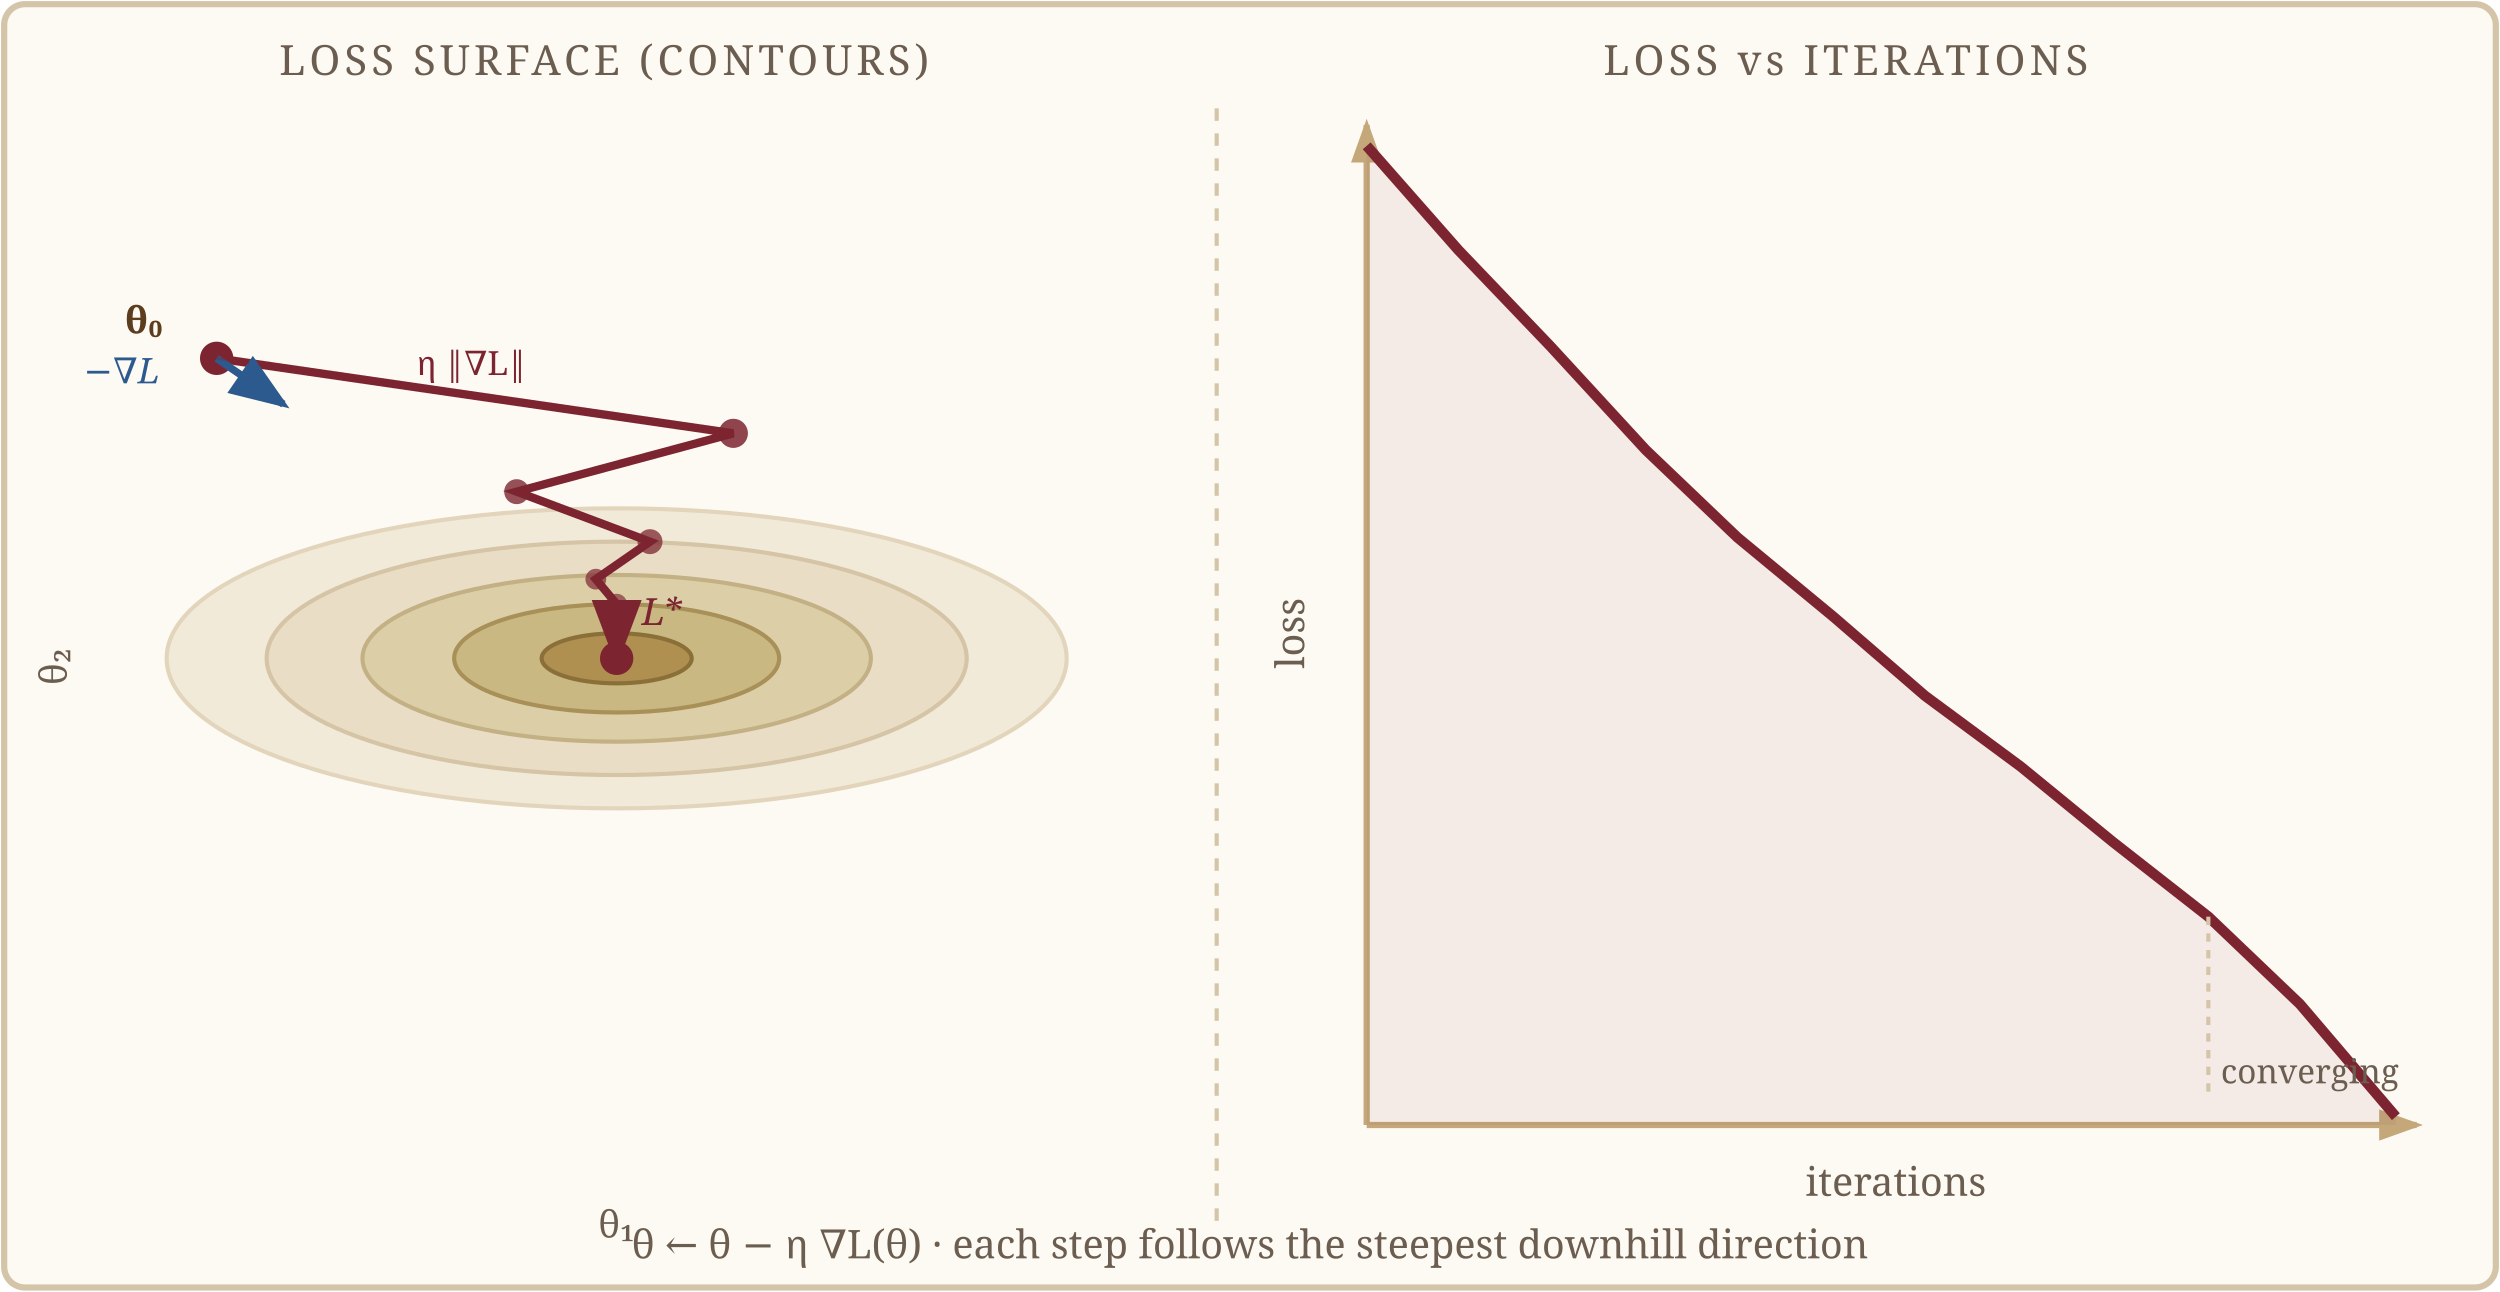
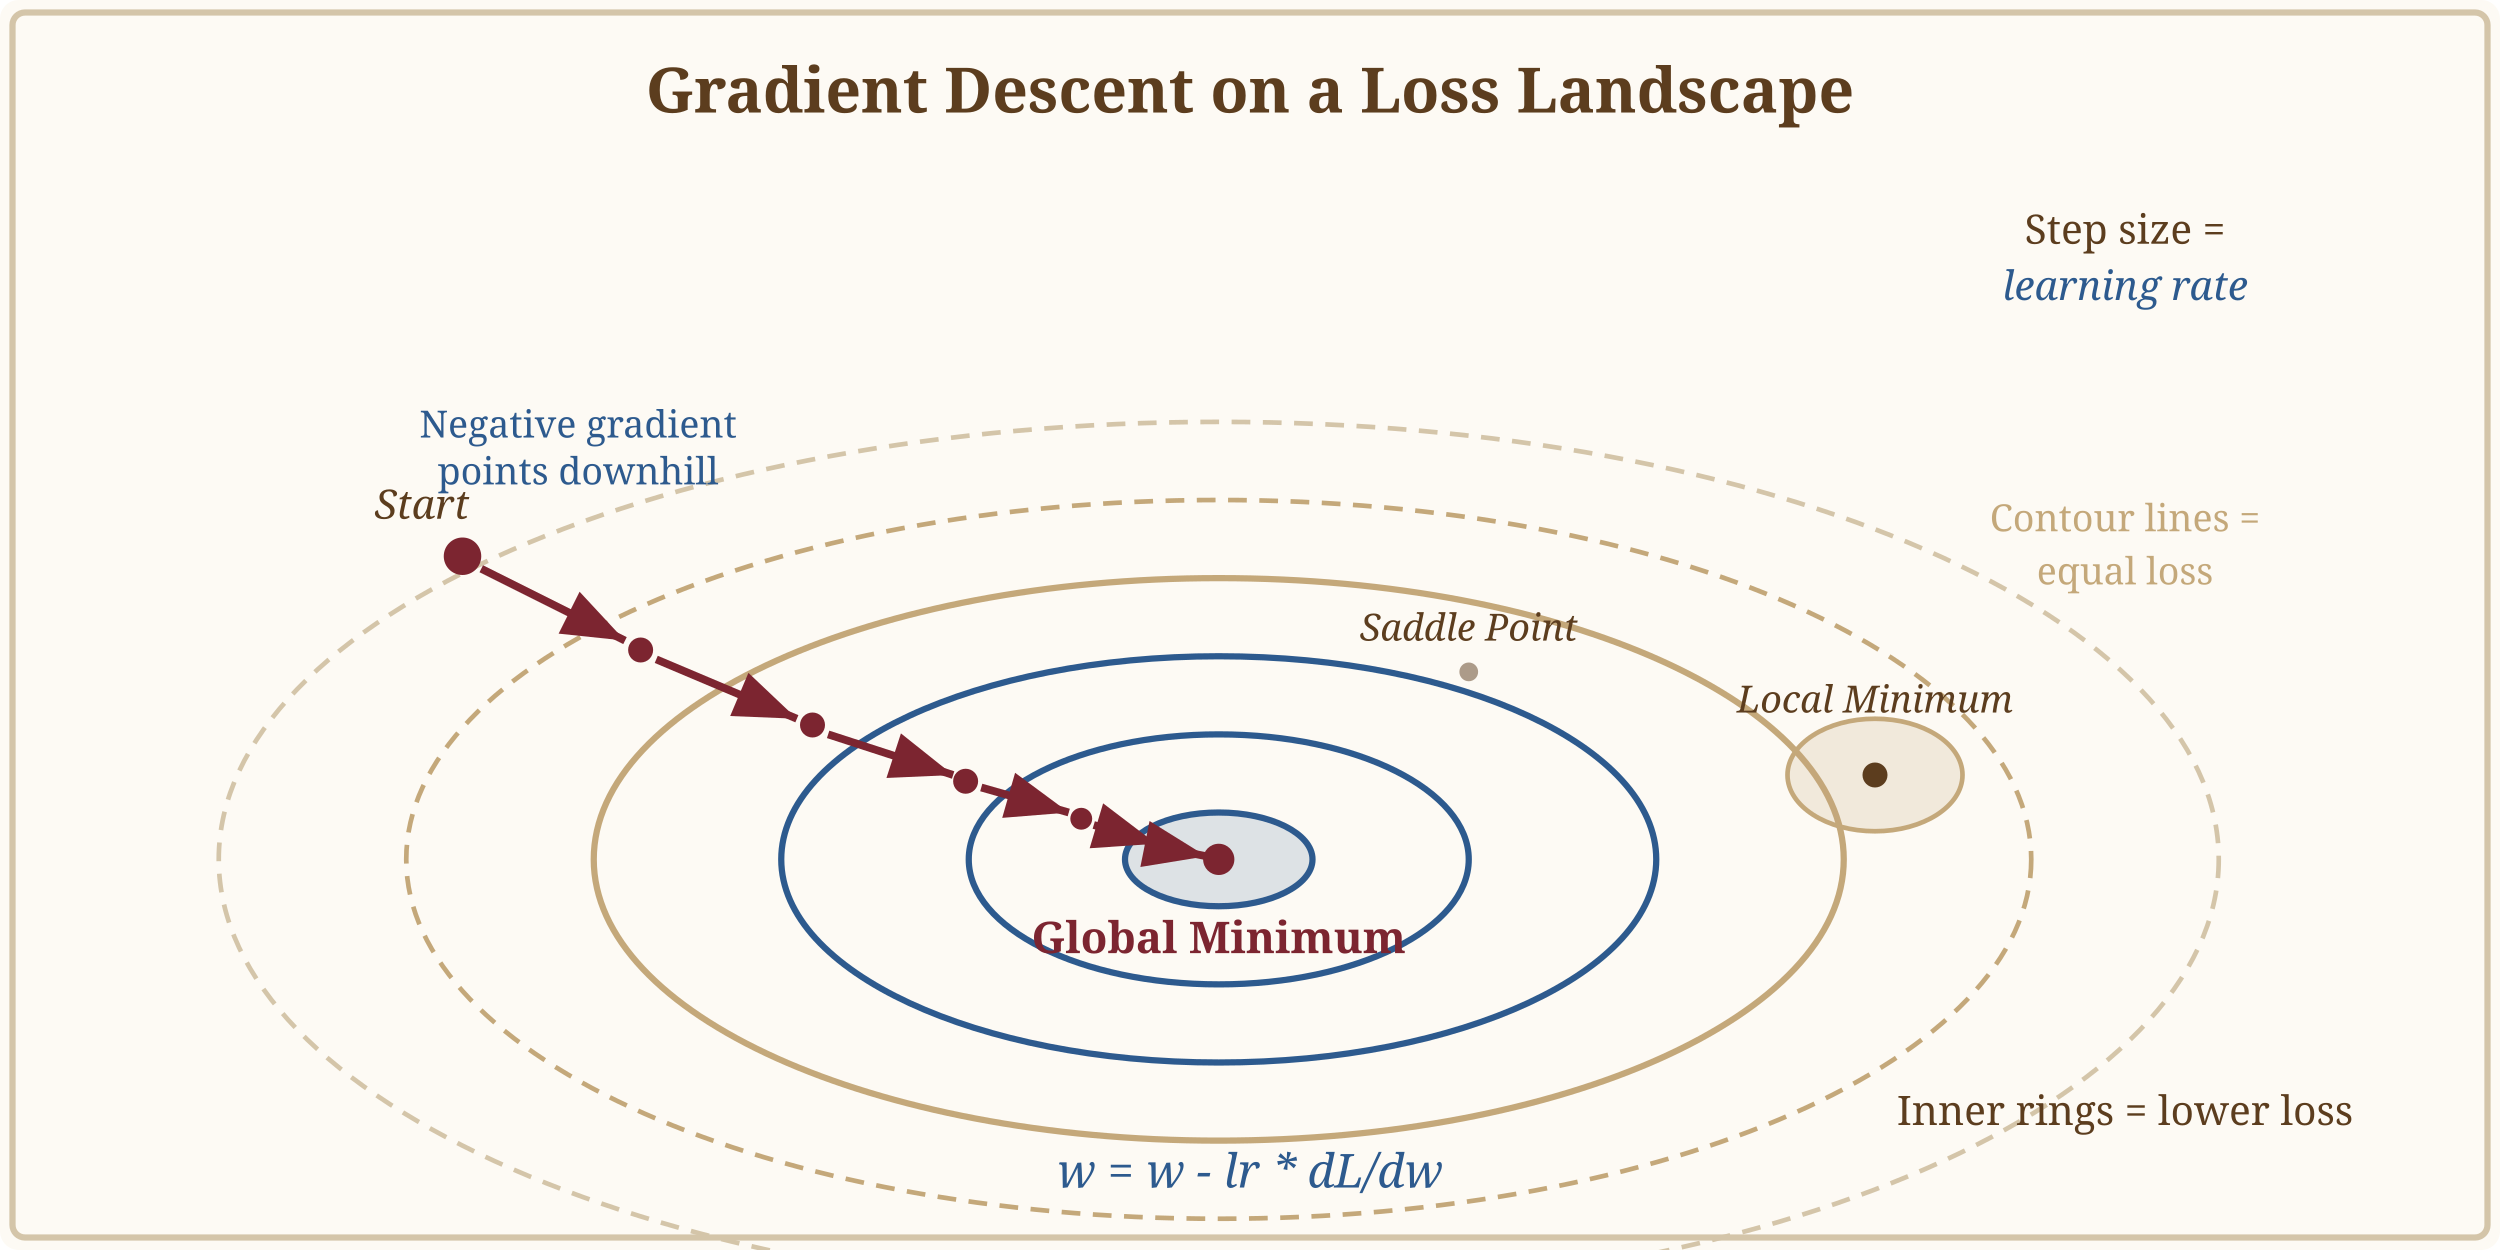
- <svg xmlns="http://www.w3.org/2000/svg" viewBox="0 0 600 310" style="font-family:Georgia,serif;">
+ <svg xmlns="http://www.w3.org/2000/svg" viewBox="0 0 800 400">
  <defs>
-     <marker id="arr-path" markerWidth="8" markerHeight="6" refX="7" refY="3" orient="auto">
+     <marker id="arrowhead" markerWidth="8" markerHeight="6" refX="8" refY="3" orient="auto">
      <polygon points="0 0, 8 3, 0 6" fill="#7C2530" />
    </marker>
-     <marker id="arr-grad" markerWidth="8" markerHeight="6" refX="7" refY="3" orient="auto">
-       <polygon points="0 0, 8 3, 0 6" fill="#2D5A8E" />
-     </marker>
-     <marker id="arr-axis" markerWidth="7" markerHeight="5" refX="6" refY="2.5" orient="auto">
-       <polygon points="0 0, 7 2.5, 0 5" fill="#C4A87A" />
-     </marker>
  </defs>
-   <rect x="1" y="1" width="598" height="308" fill="#FDFAF4" stroke="#D4C5A9" stroke-width="1.5" rx="5" />
-   <text x="145" y="18" text-anchor="middle" font-size="10" fill="#6B5D4F" letter-spacing="1">LOSS SURFACE (CONTOURS)</text>
-   <ellipse cx="148" cy="158" rx="108" ry="36" fill="#F2EAD8" stroke="#E2D5BC" stroke-width="1" />
-   <ellipse cx="148" cy="158" rx="84" ry="28" fill="#E9DEC5" stroke="#D5C4A5" stroke-width="1" />
-   <ellipse cx="148" cy="158" rx="61" ry="20" fill="#DCCFA8" stroke="#C4B085" stroke-width="1" />
-   <ellipse cx="148" cy="158" rx="39" ry="13" fill="#CAB882" stroke="#A89058" stroke-width="1" />
-   <ellipse cx="148" cy="158" rx="18" ry="6" fill="#B09050" stroke="#8A7038" stroke-width="1" />
-   <circle cx="148" cy="158" r="4" fill="#7C2530" />
-   <text x="154" y="150" font-size="9" fill="#7C2530" font-style="italic">L*</text>
-   <polyline points="52,86 176,104 124,118 156,130 143,139 148,145 147,150 148,153 148,156 148,158" fill="none" stroke="#7C2530" stroke-width="2" marker-end="url(#arr-path)" />
-   <circle cx="52" cy="86" r="4" fill="#7C2530" />
-   <circle cx="176" cy="104" r="3.5" fill="#7C2530" opacity="0.85" />
-   <circle cx="124" cy="118" r="3" fill="#7C2530" opacity="0.80" />
-   <circle cx="156" cy="130" r="3" fill="#7C2530" opacity="0.75" />
-   <circle cx="143" cy="139" r="2.5" fill="#7C2530" opacity="0.70" />
-   <circle cx="148" cy="145" r="2.5" fill="#7C2530" opacity="0.65" />
-   <circle cx="147" cy="150" r="2" fill="#7C2530" opacity="0.60" />
-   <circle cx="148" cy="153" r="2" fill="#7C2530" opacity="0.55" />
-   <circle cx="148" cy="156" r="2" fill="#7C2530" opacity="0.50" />
-   <line x1="52" y1="86" x2="68" y2="97" stroke="#2D5A8E" stroke-width="1.8" marker-end="url(#arr-grad)" />
-   <text x="30" y="80" font-size="9" fill="#5C3D1E" font-weight="bold">θ₀</text>
-   <text x="20" y="92" font-size="8.5" fill="#2D5A8E" font-style="italic">−∇L</text>
-   <text x="100" y="90" font-size="8" fill="#7C2530">η ‖∇L‖</text>
-   <line x1="52" y1="86" x2="176" y2="104" stroke="#7C2530" stroke-width="0.8" stroke-dasharray="3,2" opacity="0.35" />
-   <text x="148" y="297" text-anchor="middle" font-size="9" fill="#6B5D4F">θ₁</text>
-   <text x="16" y="160" font-size="9" fill="#6B5D4F" text-anchor="middle" transform="rotate(-90,16,160)">θ₂</text>
-   <line x1="292" y1="26" x2="292" y2="293" stroke="#D4C5A9" stroke-width="1" stroke-dasharray="3,3" />
-   <text x="443" y="18" text-anchor="middle" font-size="10" fill="#6B5D4F" letter-spacing="1">LOSS vs ITERATIONS</text>
-   <line x1="328" y1="270" x2="580" y2="270" stroke="#C4A87A" stroke-width="1.5" marker-end="url(#arr-axis)" />
-   <line x1="328" y1="270" x2="328" y2="30" stroke="#C4A87A" stroke-width="1.5" marker-end="url(#arr-axis)" />
-   <text x="455" y="287" text-anchor="middle" font-size="9.5" fill="#6B5D4F">iterations</text>
-   <text x="313" y="152" font-size="9.5" fill="#6B5D4F" text-anchor="middle" transform="rotate(-90,313,152)">loss</text>
-   <polygon points="328,35 350,60 372,83 395,108 417,129 440,148 462,167 485,184 507,202 530,220 552,241 575,268 575,270 328,270" fill="#7C2530" opacity="0.07" />
-   <polyline points="328,35 350,60 372,83 395,108 417,129 440,148 462,167 485,184 507,202 530,220 552,241 575,268" fill="none" stroke="#7C2530" stroke-width="2.5" />
-   <line x1="530" y1="220" x2="530" y2="262" stroke="#D4C5A9" stroke-width="1" stroke-dasharray="2,2" />
-   <text x="533" y="260" font-size="8" fill="#6B5D4F">converging</text>
-   <text x="300" y="302" text-anchor="middle" font-size="9.5" fill="#6B5D4F">
-     θ ← θ − η ∇L(θ)  ·  each step follows the steepest downhill direction
-   </text>
+   <rect x="0" y="0" width="800" height="400" fill="#FDFAF4" rx="6" />
+   <rect x="4" y="4" width="792" height="392" fill="none" stroke="#D4C5A9" stroke-width="2" rx="4" />
+   <text x="400" y="36" font-family="Georgia, serif" font-size="20" fill="#5C3D1E" text-anchor="middle" font-weight="bold">Gradient Descent on a Loss Landscape</text>
+   <ellipse cx="390" cy="275" rx="320" ry="140" fill="none" stroke="#D4C5A9" stroke-width="1.5" stroke-dasharray="6,4" />
+   <ellipse cx="390" cy="275" rx="260" ry="115" fill="none" stroke="#C4A87A" stroke-width="1.5" stroke-dasharray="6,4" />
+   <ellipse cx="390" cy="275" rx="200" ry="90" fill="none" stroke="#C4A87A" stroke-width="2" />
+   <ellipse cx="390" cy="275" rx="140" ry="65" fill="none" stroke="#2D5A8E" stroke-width="2" />
+   <ellipse cx="390" cy="275" rx="80" ry="40" fill="none" stroke="#2D5A8E" stroke-width="2" />
+   <ellipse cx="390" cy="275" rx="30" ry="15" fill="#2D5A8E" fill-opacity="0.15" stroke="#2D5A8E" stroke-width="2" />
+   <circle cx="390" cy="275" r="5" fill="#7C2530" />
+   <text x="390" y="305" font-family="Georgia, serif" font-size="14" fill="#7C2530" text-anchor="middle" font-weight="bold">Global Minimum</text>
+   <circle cx="148" cy="178" r="6" fill="#7C2530" />
+   <text x="135" y="166" font-family="Georgia, serif" font-size="13" fill="#5C3D1E" text-anchor="middle" font-style="italic">Start</text>
+   <line x1="154" y1="182" x2="200" y2="205" stroke="#7C2530" stroke-width="2.5" marker-end="url(#arrowhead)" />
+   <circle cx="205" cy="208" r="4" fill="#7C2530" />
+   <line x1="210" y1="211" x2="255" y2="230" stroke="#7C2530" stroke-width="2.5" marker-end="url(#arrowhead)" />
+   <circle cx="260" cy="232" r="4" fill="#7C2530" />
+   <line x1="265" y1="235" x2="305" y2="248" stroke="#7C2530" stroke-width="2.5" marker-end="url(#arrowhead)" />
+   <circle cx="309" cy="250" r="4" fill="#7C2530" />
+   <line x1="314" y1="252" x2="342" y2="260" stroke="#7C2530" stroke-width="2.5" marker-end="url(#arrowhead)" />
+   <circle cx="346" cy="262" r="3.5" fill="#7C2530" />
+   <line x1="350" y1="264" x2="370" y2="270" stroke="#7C2530" stroke-width="2.5" marker-end="url(#arrowhead)" />
+   <circle cx="373" cy="271" r="3" fill="#7C2530" />
+   <line x1="376" y1="272" x2="386" y2="274" stroke="#7C2530" stroke-width="2.5" marker-end="url(#arrowhead)" />
+   <ellipse cx="600" cy="248" rx="28" ry="18" fill="#C4A87A" fill-opacity="0.2" stroke="#C4A87A" stroke-width="1.5" />
+   <circle cx="600" cy="248" r="4" fill="#5C3D1E" />
+   <text x="600" y="228" font-family="Georgia, serif" font-size="12" fill="#5C3D1E" text-anchor="middle" font-style="italic">Local Minimum</text>
+   <circle cx="470" cy="215" r="3" fill="#5C3D1E" fill-opacity="0.5" />
+   <text x="470" y="205" font-family="Georgia, serif" font-size="12" fill="#5C3D1E" text-anchor="middle" font-style="italic">Saddle Point</text>
+   <text x="680" y="78" font-family="Georgia, serif" font-size="13" fill="#5C3D1E" text-anchor="middle">Step size =</text>
+   <text x="680" y="96" font-family="Georgia, serif" font-size="13" fill="#2D5A8E" text-anchor="middle" font-style="italic">learning rate</text>
+   <text x="185" y="140" font-family="Georgia, serif" font-size="12" fill="#2D5A8E" text-anchor="middle">Negative gradient</text>
+   <text x="185" y="155" font-family="Georgia, serif" font-size="12" fill="#2D5A8E" text-anchor="middle">points downhill</text>
+   <text x="680" y="170" font-family="Georgia, serif" font-size="12" fill="#C4A87A" text-anchor="middle">Contour lines =</text>
+   <text x="680" y="187" font-family="Georgia, serif" font-size="12" fill="#C4A87A" text-anchor="middle">equal loss</text>
+   <text x="680" y="360" font-family="Georgia, serif" font-size="13" fill="#5C3D1E" text-anchor="middle">Inner rings = lower loss</text>
+   <text x="400" y="380" font-family="Georgia, serif" font-size="15" fill="#2D5A8E" text-anchor="middle" font-style="italic">w = w - lr * dL/dw</text>
</svg>
